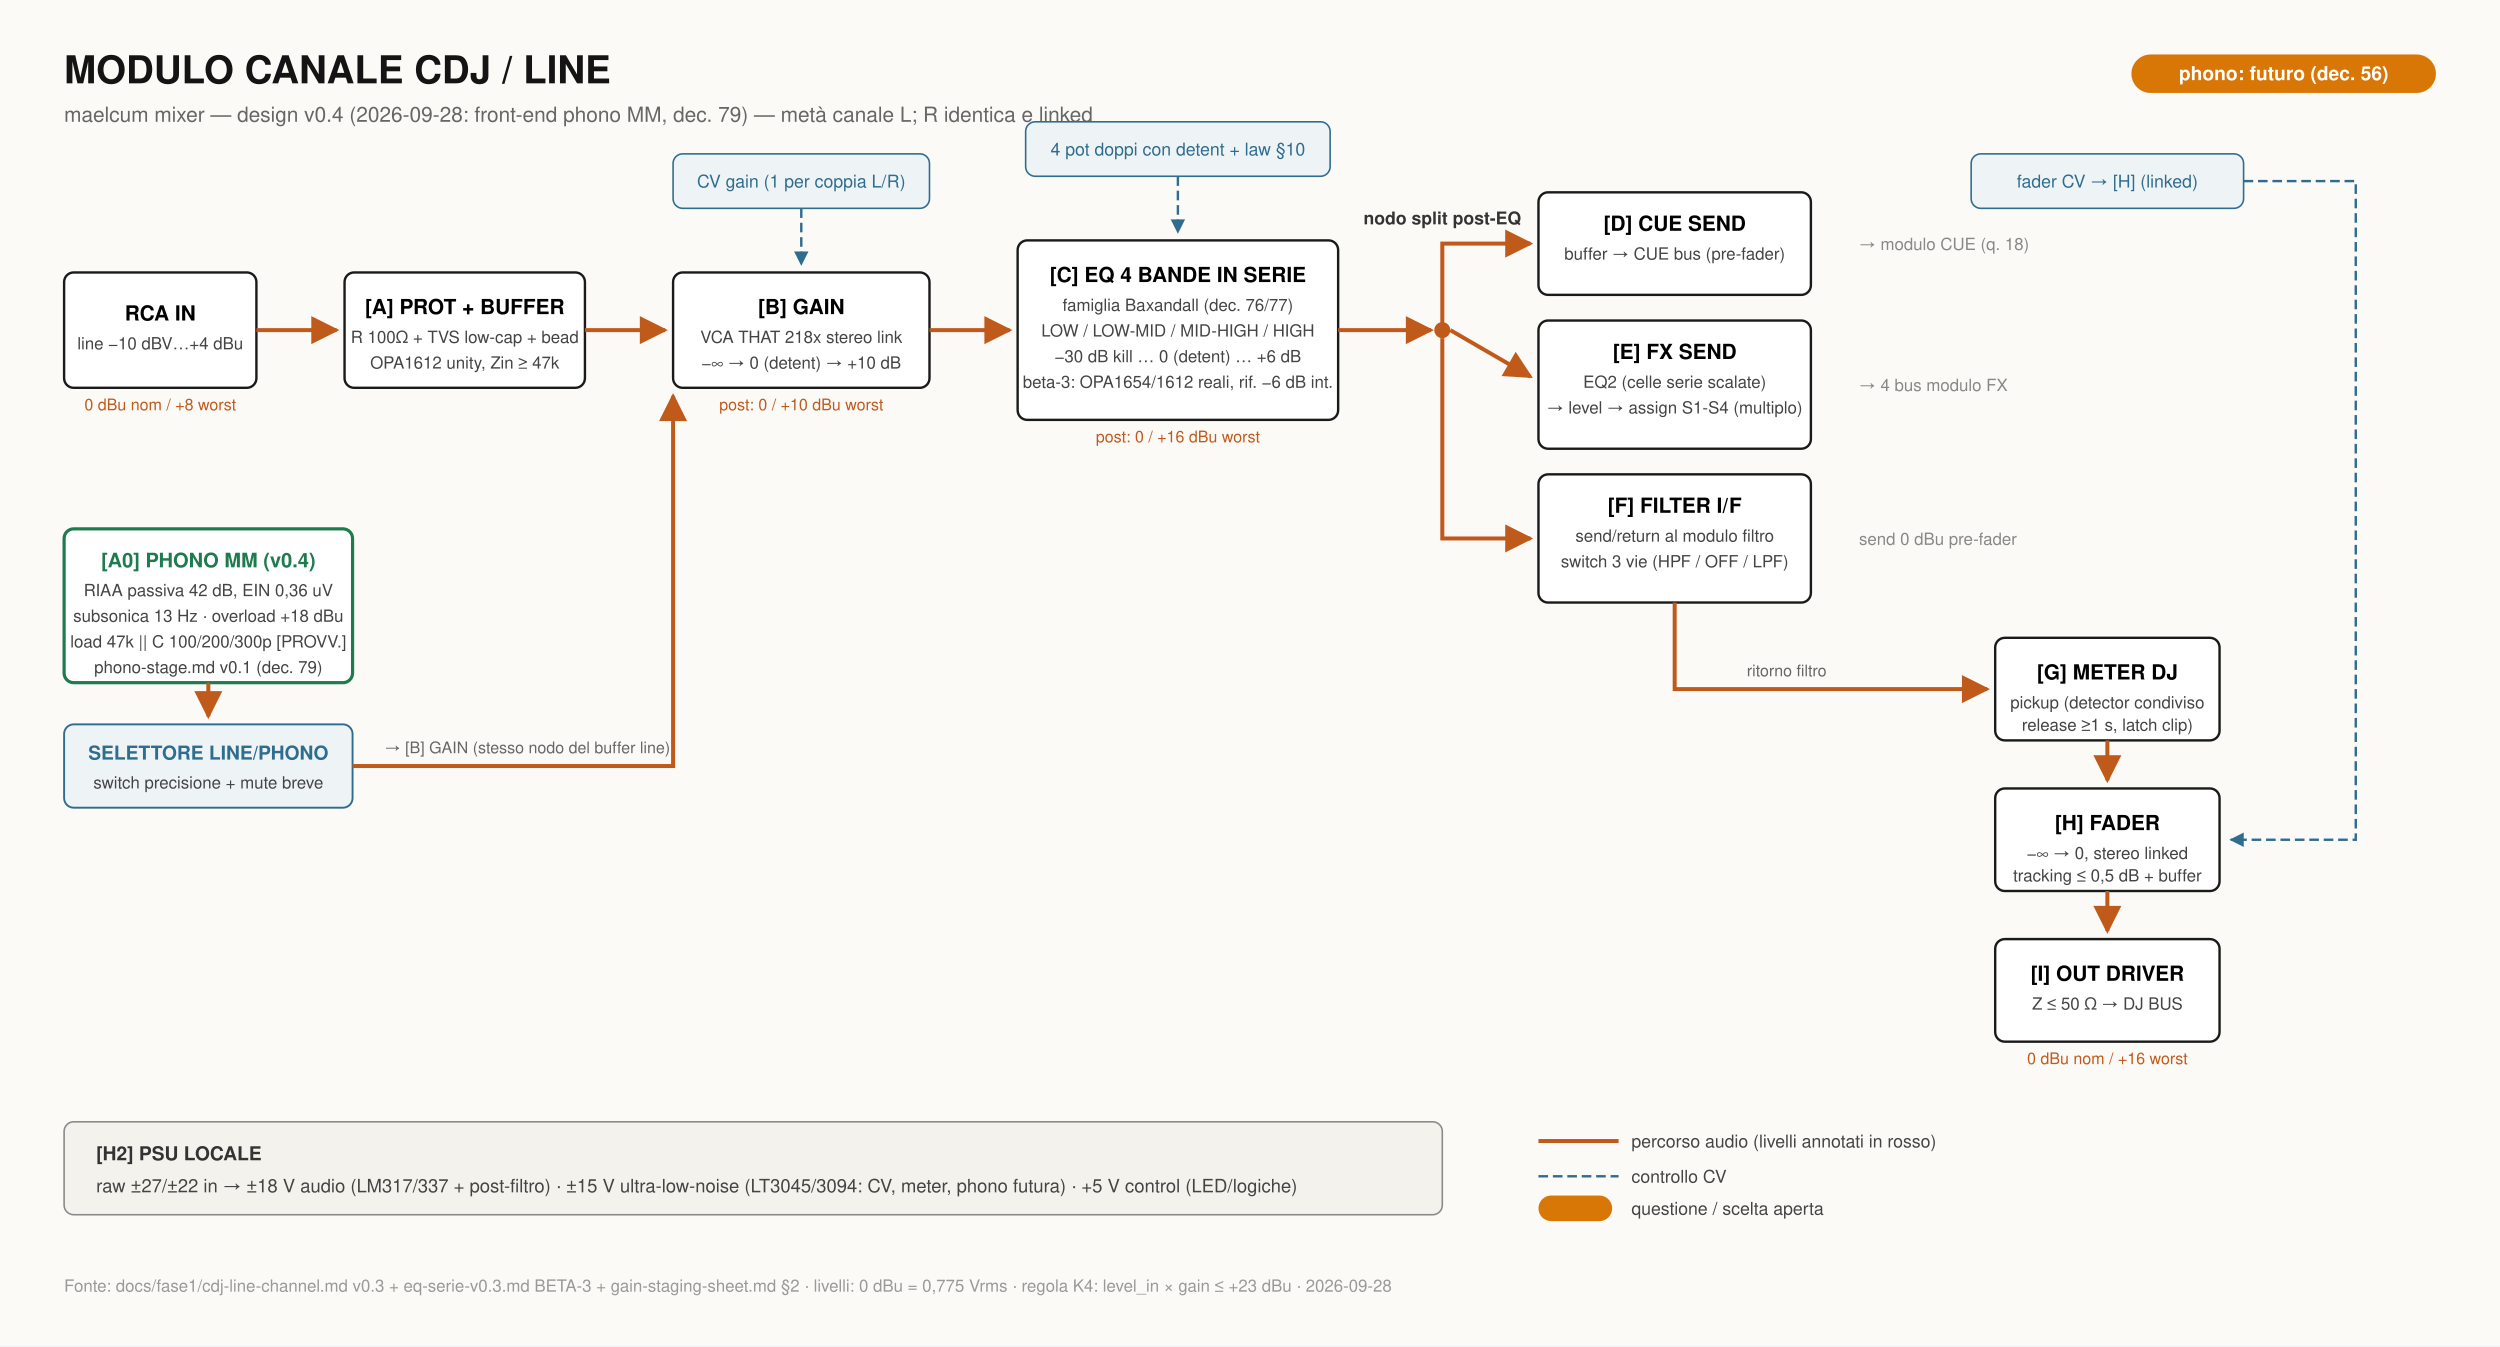
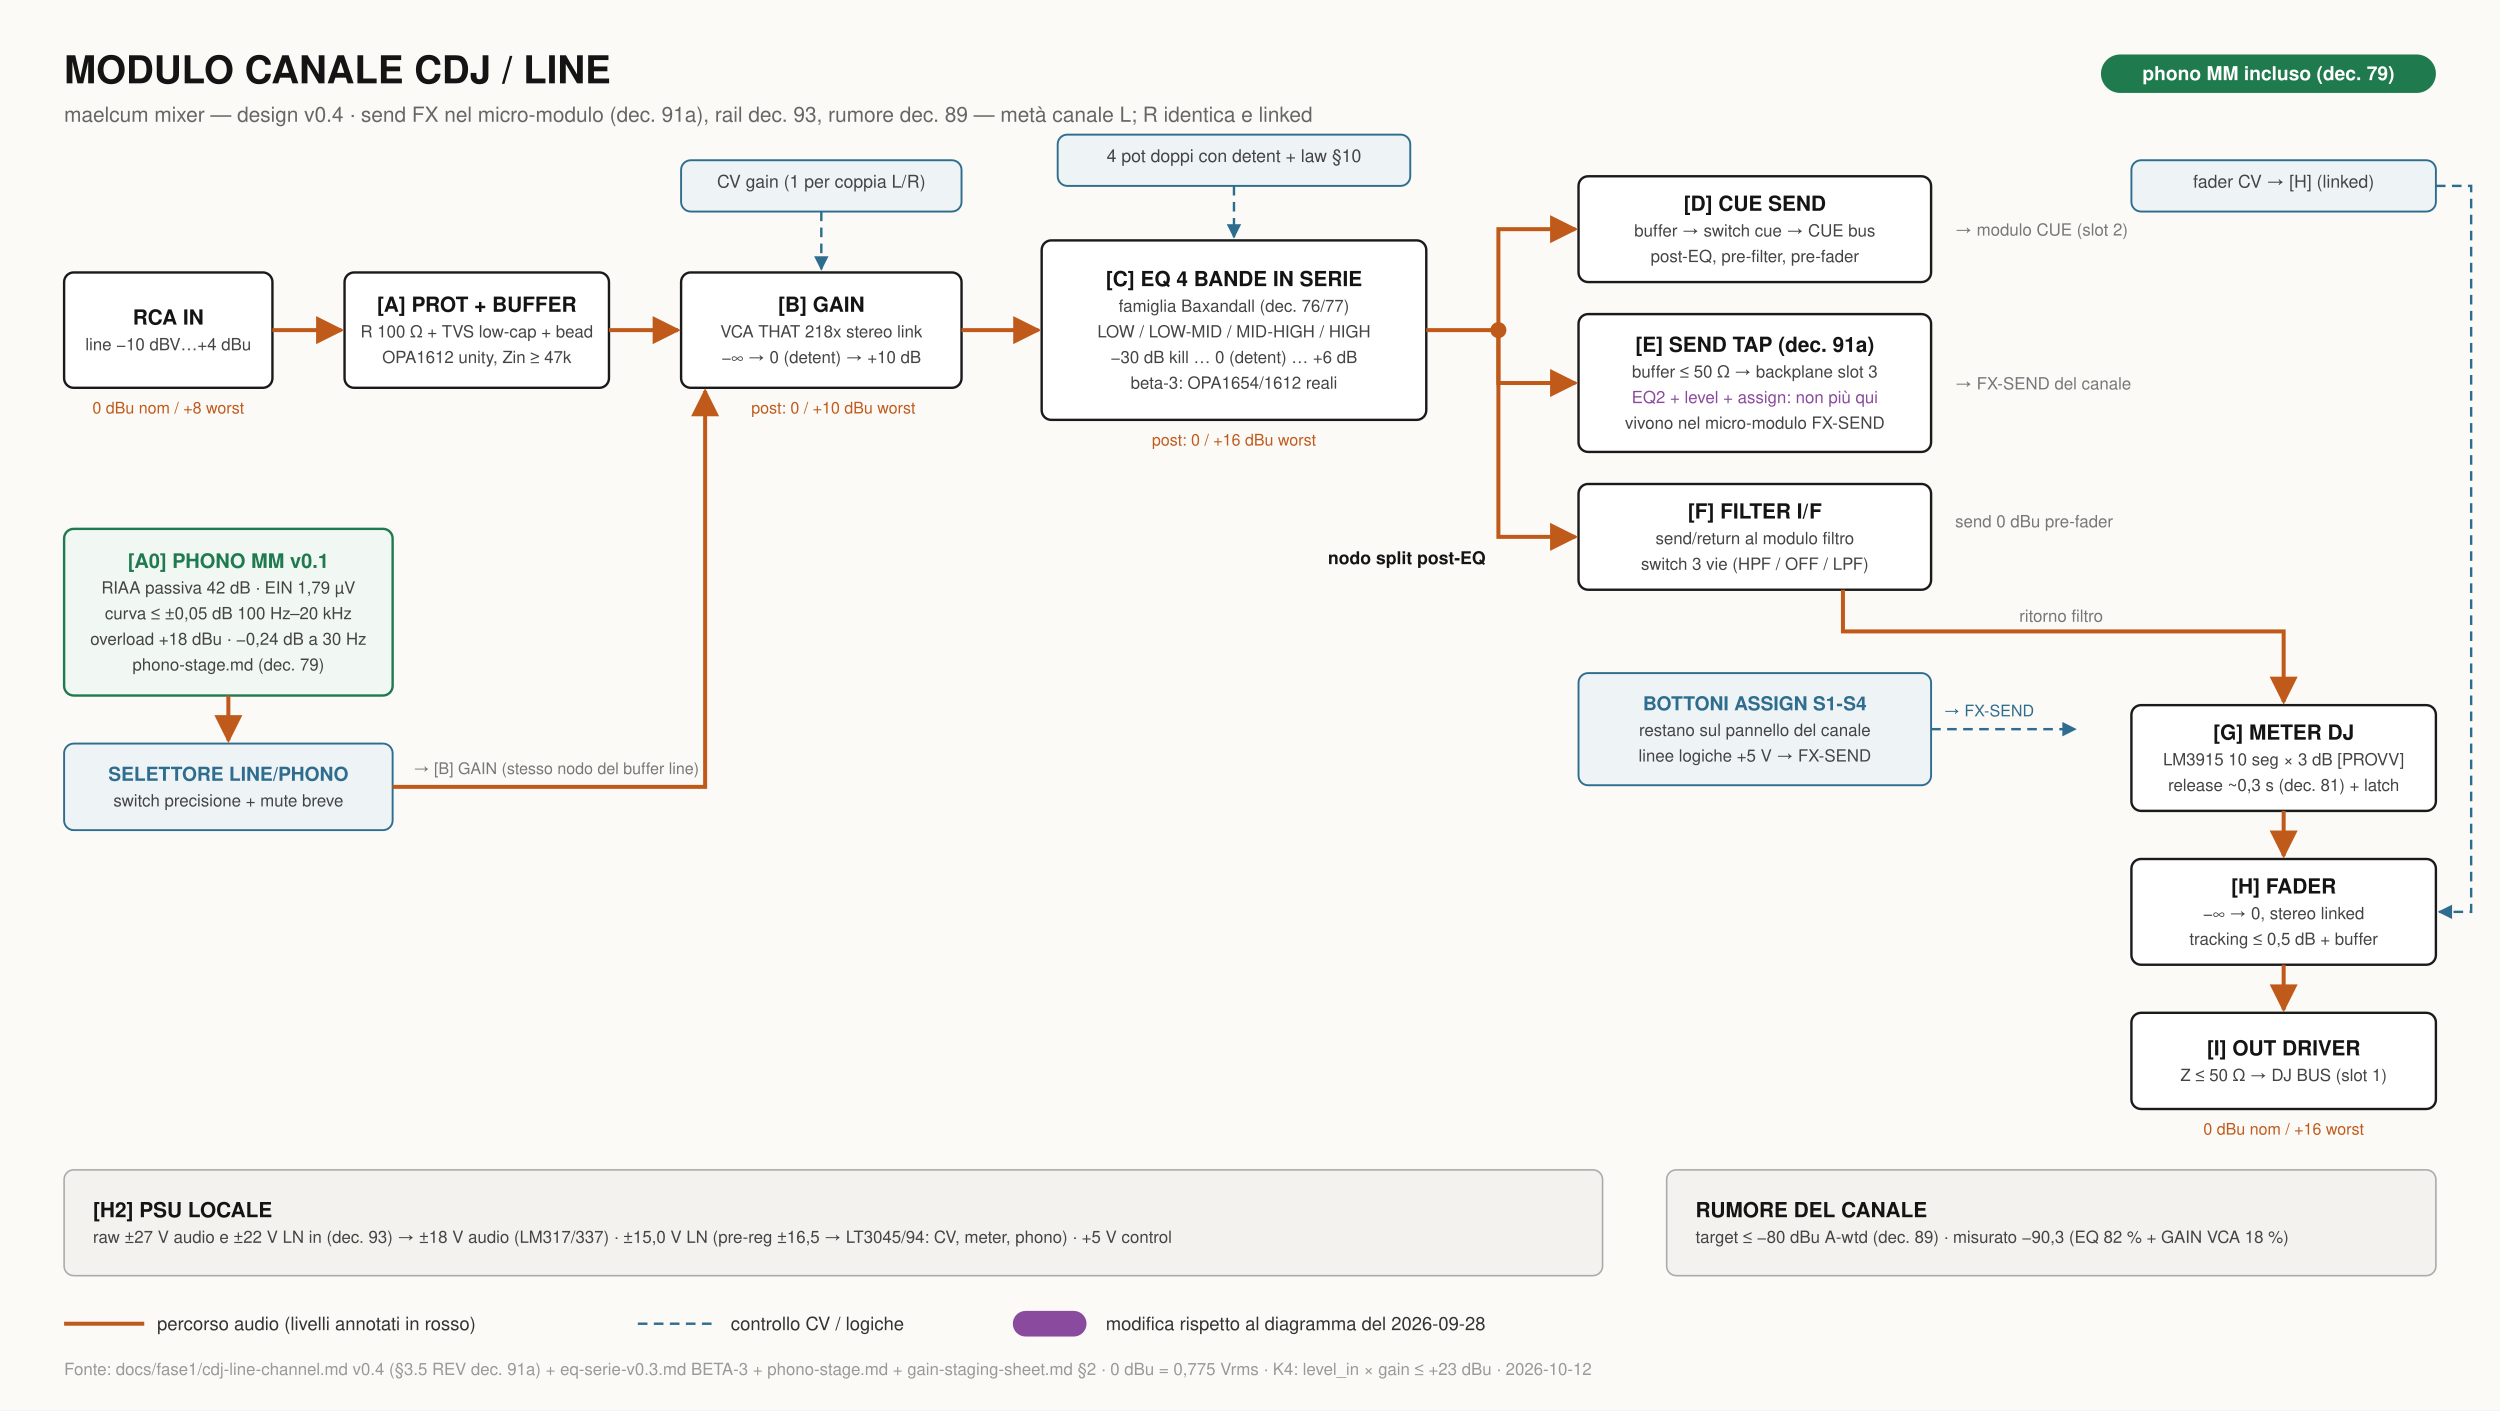
- <svg xmlns="http://www.w3.org/2000/svg" viewBox="0 0 1560 840" font-family="Helvetica Neue, Helvetica, Arial, sans-serif">
+ <svg xmlns="http://www.w3.org/2000/svg" viewBox="0 0 1560 880" font-family="Helvetica Neue, Helvetica, Arial, sans-serif">
  <defs>
    <marker id="ar" viewBox="0 0 10 10" refX="9" refY="5" markerWidth="7" markerHeight="7" orient="auto-start-reverse">
      <path d="M0,0 L10,5 L0,10 z" fill="#C05A1B" />
+     </marker>
+     <marker id="arb" viewBox="0 0 10 10" refX="9" refY="5" markerWidth="7" markerHeight="7" orient="auto-start-reverse">
+       <path d="M0,0 L10,5 L0,10 z" fill="#8A4A9E" />
    </marker>
    <marker id="arw" viewBox="0 0 10 10" refX="9" refY="5" markerWidth="6" markerHeight="6" orient="auto-start-reverse">
      <path d="M0,0 L10,5 L0,10 z" fill="#2F6D8E" />
    </marker>
  </defs>
-   <rect width="1560" height="840" fill="#FBFAF7" />
+   <rect width="1560" height="880" fill="#FBFAF7" />
  <text x="40" y="52" font-size="24" font-weight="700" fill="#141414">MODULO CANALE CDJ / LINE</text>
-   <text x="40" y="76" font-size="13" fill="#666">maelcum mixer — design v0.4 (2026-09-28: front-end phono MM, dec. 79) — metà canale L; R identica e linked</text>
-   <rect x="1330" y="34" width="190" height="24" rx="12" fill="#D97706" />
-   <text x="1425" y="50" font-size="12" font-weight="600" fill="#fff" text-anchor="middle">phono: futuro (dec. 56)</text>
-   <rect x="40" y="330" width="180" height="96" rx="6" fill="#fff" stroke="#1F7A4D" stroke-width="2" />
-   <text x="130" y="354" font-size="12.5" font-weight="700" fill="#1F7A4D" text-anchor="middle">[A0] PHONO MM (v0.4)</text>
-   <text x="130" y="372" font-size="10.5" fill="#444" text-anchor="middle">RIAA passiva 42 dB, EIN 0,36 uV</text>
-   <text x="130" y="388" font-size="10.5" fill="#444" text-anchor="middle">subsonica 13 Hz · overload +18 dBu</text>
-   <text x="130" y="404" font-size="10.5" fill="#444" text-anchor="middle">load 47k || C 100/200/300p [PROVV.]</text>
-   <text x="130" y="420" font-size="10.5" fill="#444" text-anchor="middle">phono-stage.md v0.1 (dec. 79)</text>
-   <rect x="40" y="452" width="180" height="52" rx="6" fill="#EEF3F6" stroke="#2F6D8E" stroke-width="1.2" />
-   <text x="130" y="474" font-size="12" font-weight="700" fill="#2F6D8E" text-anchor="middle">SELETTORE LINE/PHONO</text>
-   <text x="130" y="492" font-size="10.5" fill="#444" text-anchor="middle">switch precisione + mute breve</text>
-   <path d="M 130 426 L 130 447" stroke="#C05A1B" stroke-width="2.5" fill="none" marker-end="url(#ar)" />
-   <path d="M 220 478 L 420 478 L 420 247" stroke="#C05A1B" stroke-width="2.5" fill="none" marker-end="url(#ar)" />
-   <text x="240" y="470" font-size="10" fill="#666">→ [B] GAIN (stesso nodo del buffer line)</text>
-   <g>
-     <rect x="40" y="170" width="120" height="72" rx="6" fill="#fff" stroke="#1A1A1A" stroke-width="1.5" />
-     <text x="100" y="200" font-size="13" font-weight="700" text-anchor="middle">RCA IN</text>
-     <text x="100" y="218" font-size="10.5" fill="#444" text-anchor="middle">line −10 dBV…+4 dBu</text>
-     <text x="100" y="256" font-size="10" fill="#C05A1B" text-anchor="middle">0 dBu nom / +8 worst</text>
-     <rect x="215" y="170" width="150" height="72" rx="6" fill="#fff" stroke="#1A1A1A" stroke-width="1.5" />
-     <text x="290" y="196" font-size="13" font-weight="700" text-anchor="middle">[A] PROT + BUFFER</text>
-     <text x="290" y="214" font-size="10.5" fill="#444" text-anchor="middle">R 100Ω + TVS low-cap + bead</text>
-     <text x="290" y="230" font-size="10.5" fill="#444" text-anchor="middle">OPA1612 unity, Zin ≥ 47k</text>
-     <rect x="420" y="170" width="160" height="72" rx="6" fill="#fff" stroke="#1A1A1A" stroke-width="1.5" />
-     <text x="500" y="196" font-size="13" font-weight="700" text-anchor="middle">[B] GAIN</text>
-     <text x="500" y="214" font-size="10.5" fill="#444" text-anchor="middle">VCA THAT 218x stereo link</text>
-     <text x="500" y="230" font-size="10.5" fill="#444" text-anchor="middle">−∞ → 0 (detent) → +10 dB</text>
-     <text x="500" y="256" font-size="10" fill="#C05A1B" text-anchor="middle">post: 0 / +10 dBu worst</text>
-     <rect x="635" y="150" width="200" height="112" rx="6" fill="#fff" stroke="#1A1A1A" stroke-width="1.5" />
-     <text x="735" y="176" font-size="13" font-weight="700" text-anchor="middle">[C] EQ 4 BANDE IN SERIE</text>
-     <text x="735" y="194" font-size="10.5" fill="#444" text-anchor="middle">famiglia Baxandall (dec. 76/77)</text>
-     <text x="735" y="210" font-size="10.5" fill="#444" text-anchor="middle">LOW / LOW-MID / MID-HIGH / HIGH</text>
-     <text x="735" y="226" font-size="10.5" fill="#444" text-anchor="middle">−30 dB kill … 0 (detent) … +6 dB</text>
-     <text x="735" y="242" font-size="10.5" fill="#444" text-anchor="middle">beta-3: OPA1654/1612 reali, rif. −6 dB int.</text>
-     <text x="735" y="276" font-size="10" fill="#C05A1B" text-anchor="middle">post: 0 / +16 dBu worst</text>
-     <circle cx="900" cy="206" r="5" fill="#C05A1B" />
-     <text x="900" y="140" font-size="11" font-weight="600" fill="#333" text-anchor="middle">nodo split post-EQ</text>
-     <rect x="960" y="120" width="170" height="64" rx="6" fill="#fff" stroke="#1A1A1A" stroke-width="1.5" />
-     <text x="1045" y="144" font-size="13" font-weight="700" text-anchor="middle">[D] CUE SEND</text>
-     <text x="1045" y="162" font-size="10.5" fill="#444" text-anchor="middle">buffer → CUE bus (pre-fader)</text>
-     <text x="1160" y="156" font-size="10.5" fill="#888">→ modulo CUE (q. 18)</text>
-     <rect x="960" y="200" width="170" height="80" rx="6" fill="#fff" stroke="#1A1A1A" stroke-width="1.5" />
-     <text x="1045" y="224" font-size="13" font-weight="700" text-anchor="middle">[E] FX SEND</text>
-     <text x="1045" y="242" font-size="10.5" fill="#444" text-anchor="middle">EQ2 (celle serie scalate)</text>
-     <text x="1045" y="258" font-size="10.5" fill="#444" text-anchor="middle">→ level → assign S1-S4 (multiplo)</text>
-     <text x="1160" y="244" font-size="10.5" fill="#888">→ 4 bus modulo FX</text>
-     <rect x="960" y="296" width="170" height="80" rx="6" fill="#fff" stroke="#1A1A1A" stroke-width="1.5" />
-     <text x="1045" y="320" font-size="13" font-weight="700" text-anchor="middle">[F] FILTER I/F</text>
-     <text x="1045" y="338" font-size="10.5" fill="#444" text-anchor="middle">send/return al modulo filtro</text>
-     <text x="1045" y="354" font-size="10.5" fill="#444" text-anchor="middle">switch 3 vie (HPF / OFF / LPF)</text>
-     <text x="1160" y="340" font-size="10.5" fill="#888">send 0 dBu pre-fader</text>
-     <path d="M 1045 376 L 1045 430 L 1240 430" fill="none" stroke="#C05A1B" stroke-width="2.5" marker-end="url(#ar)" />
-     <text x="1090" y="422" font-size="10" fill="#666">ritorno filtro</text>
-     <rect x="1245" y="398" width="140" height="64" rx="6" fill="#fff" stroke="#1A1A1A" stroke-width="1.5" />
-     <text x="1315" y="424" font-size="13" font-weight="700" text-anchor="middle">[G] METER DJ</text>
-     <text x="1315" y="442" font-size="10.5" fill="#444" text-anchor="middle">pickup (detector condiviso</text>
-     <text x="1315" y="456" font-size="10.5" fill="#444" text-anchor="middle">release ≥1 s, latch clip)</text>
-     <rect x="1245" y="492" width="140" height="64" rx="6" fill="#fff" stroke="#1A1A1A" stroke-width="1.5" />
-     <text x="1315" y="518" font-size="13" font-weight="700" text-anchor="middle">[H] FADER</text>
-     <text x="1315" y="536" font-size="10.5" fill="#444" text-anchor="middle">−∞ → 0, stereo linked</text>
-     <text x="1315" y="550" font-size="10.5" fill="#444" text-anchor="middle">tracking ≤ 0,5 dB + buffer</text>
-     <rect x="1245" y="586" width="140" height="64" rx="6" fill="#fff" stroke="#1A1A1A" stroke-width="1.5" />
-     <text x="1315" y="612" font-size="13" font-weight="700" text-anchor="middle">[I] OUT DRIVER</text>
-     <text x="1315" y="630" font-size="10.5" fill="#444" text-anchor="middle">Z ≤ 50 Ω → DJ BUS</text>
-     <text x="1315" y="664" font-size="10" fill="#C05A1B" text-anchor="middle">0 dBu nom / +16 worst</text>
-   </g>
-   <g stroke="#C05A1B" stroke-width="2.5" fill="none">
-     <path d="M 160 206 L 210 206" marker-end="url(#ar)" />
-     <path d="M 365 206 L 415 206" marker-end="url(#ar)" />
-     <path d="M 580 206 L 630 206" marker-end="url(#ar)" />
-     <path d="M 835 206 L 893 206" marker-end="url(#ar)" />
-     <path d="M 900 211 L 900 152 L 955 152" marker-end="url(#ar)" />
-     <path d="M 905 206 L 955 235" marker-end="url(#ar)" />
-     <path d="M 900 211 L 900 336 L 955 336" marker-end="url(#ar)" />
-     <path d="M 1315 462 L 1315 487" marker-end="url(#ar)" />
-     <path d="M 1315 556 L 1315 581" marker-end="url(#ar)" />
-   </g>
-   <g stroke="#2F6D8E" stroke-width="1.5" stroke-dasharray="6 3" fill="none">
-     <path d="M 500 130 L 500 165" marker-end="url(#arw)" />
-     <path d="M 735 110 L 735 145" marker-end="url(#arw)" />
-     <path d="M 1315 130 L 1315 490 " marker-end="url(#arw)" stroke-dasharray="6 3" opacity="0.0" />
-   </g>
-   <rect x="420" y="96" width="160" height="34" rx="6" fill="#EEF3F6" stroke="#2F6D8E" stroke-width="1" />
-   <text x="500" y="117" font-size="11" fill="#2F6D8E" text-anchor="middle">CV gain (1 per coppia L/R)</text>
-   <rect x="640" y="76" width="190" height="34" rx="6" fill="#EEF3F6" stroke="#2F6D8E" stroke-width="1" />
-   <text x="735" y="97" font-size="11" fill="#2F6D8E" text-anchor="middle">4 pot doppi con detent + law §10</text>
-   <rect x="1230" y="96" width="170" height="34" rx="6" fill="#EEF3F6" stroke="#2F6D8E" stroke-width="1" />
-   <text x="1315" y="117" font-size="11" fill="#2F6D8E" text-anchor="middle">fader CV → [H] (linked)</text>
-   <path d="M 1400 113 L 1470 113 L 1470 524 L 1392 524" stroke="#2F6D8E" stroke-width="1.5" stroke-dasharray="6 3" fill="none" marker-end="url(#arw)" />
-   <rect x="40" y="700" width="860" height="58" rx="6" fill="#F4F2EC" stroke="#8A8A8A" stroke-width="1" />
-   <text x="60" y="724" font-size="12" font-weight="700" fill="#333">[H2] PSU LOCALE</text>
-   <text x="60" y="744" font-size="11.5" fill="#444">raw ±27/±22 in → ±18 V audio (LM317/337 + post-filtro) · ±15 V ultra-low-noise (LT3045/3094: CV, meter, phono futura) · +5 V control (LED/logiche)</text>
-   <g font-size="11" fill="#444">
-     <line x1="960" y1="712" x2="1010" y2="712" stroke="#C05A1B" stroke-width="2.5" />
-     <text x="1018" y="716">percorso audio (livelli annotati in rosso)</text>
-     <line x1="960" y1="734" x2="1010" y2="734" stroke="#2F6D8E" stroke-width="1.5" stroke-dasharray="6 3" />
-     <text x="1018" y="738">controllo CV</text>
-     <rect x="960" y="746" width="46" height="16" rx="8" fill="#D97706" />
-     <text x="1018" y="758">questione / scelta aperta</text>
-   </g>
-   <text x="40" y="806" font-size="10.5" fill="#999">Fonte: docs/fase1/cdj-line-channel.md v0.3 + eq-serie-v0.3.md BETA-3 + gain-staging-sheet.md §2 · livelli: 0 dBu = 0,775 Vrms · regola K4: level_in × gain ≤ +23 dBu · 2026-09-28</text>
+   <text x="40" y="76" font-size="13" fill="#666">maelcum mixer — design v0.4 · send FX nel micro-modulo (dec. 91a), rail dec. 93, rumore dec. 89 — metà canale L; R identica e linked</text>
+   <rect x="1311" y="34" width="209" height="24" rx="12" fill="#1F7A4D" />
+   <text x="1415.5" y="50" font-size="12" font-weight="600" fill="#fff" text-anchor="middle">phono MM incluso (dec. 79)</text>
+   <rect x="40" y="170" width="130" height="72" rx="6" fill="#fff" stroke="#1A1A1A" stroke-width="1.5" />
+   <text x="105" y="202.55" font-size="13" font-weight="700" fill="#141414" text-anchor="middle">RCA IN</text>
+   <text x="105" y="218.55" font-size="10.5" fill="#444" text-anchor="middle">line −10 dBV…+4 dBu</text>
+   <text x="105" y="258" font-size="10" fill="#C05A1B" text-anchor="middle">0 dBu nom / +8 worst</text>
+   <rect x="215" y="170" width="165" height="72" rx="6" fill="#fff" stroke="#1A1A1A" stroke-width="1.5" />
+   <text x="297.5" y="194.55" font-size="13" font-weight="700" fill="#141414" text-anchor="middle">[A] PROT + BUFFER</text>
+   <text x="297.5" y="210.55" font-size="10.5" fill="#444" text-anchor="middle">R 100 Ω + TVS low-cap + bead</text>
+   <text x="297.5" y="226.55" font-size="10.5" fill="#444" text-anchor="middle">OPA1612 unity, Zin ≥ 47k</text>
+   <rect x="425" y="170" width="175" height="72" rx="6" fill="#fff" stroke="#1A1A1A" stroke-width="1.5" />
+   <text x="512.5" y="194.55" font-size="13" font-weight="700" fill="#141414" text-anchor="middle">[B] GAIN</text>
+   <text x="512.5" y="210.55" font-size="10.5" fill="#444" text-anchor="middle">VCA THAT 218x stereo link</text>
+   <text x="512.5" y="226.55" font-size="10.5" fill="#444" text-anchor="middle">−∞ → 0 (detent) → +10 dB</text>
+   <text x="520" y="258" font-size="10" fill="#C05A1B" text-anchor="middle">post: 0 / +10 dBu worst</text>
+   <rect x="650" y="150" width="240" height="112" rx="6" fill="#fff" stroke="#1A1A1A" stroke-width="1.5" />
+   <text x="770" y="178.55" font-size="13" font-weight="700" fill="#141414" text-anchor="middle">[C] EQ 4 BANDE IN SERIE</text>
+   <text x="770" y="194.55" font-size="10.5" fill="#444" text-anchor="middle">famiglia Baxandall (dec. 76/77)</text>
+   <text x="770" y="210.55" font-size="10.5" fill="#444" text-anchor="middle">LOW / LOW-MID / MID-HIGH / HIGH</text>
+   <text x="770" y="226.55" font-size="10.5" fill="#444" text-anchor="middle">−30 dB kill … 0 (detent) … +6 dB</text>
+   <text x="770" y="242.55" font-size="10.5" fill="#444" text-anchor="middle">beta-3: OPA1654/1612 reali</text>
+   <text x="770" y="278" font-size="10" fill="#C05A1B" text-anchor="middle">post: 0 / +16 dBu worst</text>
+   <path d="M 170 206 L 213 206" stroke="#C05A1B" stroke-width="2.5" fill="none" marker-end="url(#ar)" />
+   <path d="M 380 206 L 423 206" stroke="#C05A1B" stroke-width="2.5" fill="none" marker-end="url(#ar)" />
+   <path d="M 600 206 L 648 206" stroke="#C05A1B" stroke-width="2.5" fill="none" marker-end="url(#ar)" />
+   <rect x="425" y="100" width="175" height="32" rx="6" fill="#EEF3F6" stroke="#2F6D8E" stroke-width="1.2" />
+   <text x="512.5" y="117.1" font-size="11" fill="#444" text-anchor="middle">CV gain (1 per coppia L/R)</text>
+   <path d="M 512.5 132 L 512.5 168" stroke="#2F6D8E" stroke-width="1.5" fill="none" stroke-dasharray="6 4" marker-end="url(#arw)" />
+   <rect x="660" y="84" width="220" height="32" rx="6" fill="#EEF3F6" stroke="#2F6D8E" stroke-width="1.2" />
+   <text x="770" y="101.1" font-size="11" fill="#444" text-anchor="middle">4 pot doppi con detent + law §10</text>
+   <path d="M 770 116 L 770 148" stroke="#2F6D8E" stroke-width="1.5" fill="none" stroke-dasharray="6 4" marker-end="url(#arw)" />
+   <path d="M 890 206 L 935 206" stroke="#C05A1B" stroke-width="2.5" fill="none" />
+   <text x="927" y="352" font-size="11" font-weight="700" fill="#141414" text-anchor="end">nodo split post-EQ</text>
+   <rect x="985" y="110" width="220" height="66" rx="6" fill="#fff" stroke="#1A1A1A" stroke-width="1.5" />
+   <text x="1095" y="131.55" font-size="13" font-weight="700" fill="#141414" text-anchor="middle">[D] CUE SEND</text>
+   <text x="1095" y="147.55" font-size="10.5" fill="#444" text-anchor="middle">buffer → switch cue → CUE bus</text>
+   <text x="1095" y="163.55" font-size="10.5" fill="#444" text-anchor="middle">post-EQ, pre-filter, pre-fader</text>
+   <rect x="985" y="196" width="220" height="86" rx="6" fill="#fff" stroke="#1A1A1A" stroke-width="1.5" />
+   <text x="1095" y="219.55" font-size="13" font-weight="700" fill="#141414" text-anchor="middle">[E] SEND TAP (dec. 91a)</text>
+   <text x="1095" y="235.55" font-size="10.5" fill="#444" text-anchor="middle">buffer ≤ 50 Ω → backplane slot 3</text>
+   <text x="1095" y="251.55" font-size="10.5" fill="#8A4A9E" text-anchor="middle">EQ2 + level + assign: non più qui</text>
+   <text x="1095" y="267.55" font-size="10.5" fill="#444" text-anchor="middle">vivono nel micro-modulo FX-SEND</text>
+   <rect x="985" y="302" width="220" height="66" rx="6" fill="#fff" stroke="#1A1A1A" stroke-width="1.5" />
+   <text x="1095" y="323.55" font-size="13" font-weight="700" fill="#141414" text-anchor="middle">[F] FILTER I/F</text>
+   <text x="1095" y="339.55" font-size="10.5" fill="#444" text-anchor="middle">send/return al modulo filtro</text>
+   <text x="1095" y="355.55" font-size="10.5" fill="#444" text-anchor="middle">switch 3 vie (HPF / OFF / LPF)</text>
+   <path d="M 935 206 L 935 143 L 983 143" stroke="#C05A1B" stroke-width="2.5" fill="none" marker-end="url(#ar)" />
+   <path d="M 935 206 L 935 239 L 983 239" stroke="#C05A1B" stroke-width="2.5" fill="none" marker-end="url(#ar)" />
+   <path d="M 935 206 L 935 335 L 983 335" stroke="#C05A1B" stroke-width="2.5" fill="none" marker-end="url(#ar)" />
+   <circle cx="935" cy="206" r="5" fill="#C05A1B" />
+   <text x="1220" y="147" font-size="10.5" fill="#777">→ modulo CUE (slot 2)</text>
+   <text x="1220" y="243" font-size="10.5" fill="#777">→ FX-SEND del canale</text>
+   <text x="1220" y="329" font-size="10.5" fill="#777">send 0 dBu pre-fader</text>
+   <rect x="985" y="420" width="220" height="70" rx="6" fill="#EEF3F6" stroke="#2F6D8E" stroke-width="1.2" />
+   <text x="1095" y="443.2" font-size="12" font-weight="700" fill="#2F6D8E" text-anchor="middle">BOTTONI ASSIGN S1-S4</text>
+   <text x="1095" y="459.2" font-size="10.5" fill="#444" text-anchor="middle">restano sul pannello del canale</text>
+   <text x="1095" y="475.2" font-size="10.5" fill="#444" text-anchor="middle">linee logiche +5 V → FX-SEND</text>
+   <path d="M 1205 455 L 1295 455" stroke="#2F6D8E" stroke-width="1.5" fill="none" stroke-dasharray="6 4" marker-end="url(#arw)" />
+   <text x="1213" y="447" font-size="10" fill="#2F6D8E">→ FX-SEND</text>
+   <rect x="1330" y="440" width="190" height="66" rx="6" fill="#fff" stroke="#1A1A1A" stroke-width="1.5" />
+   <text x="1425" y="461.55" font-size="13" font-weight="700" fill="#141414" text-anchor="middle">[G] METER DJ</text>
+   <text x="1425" y="477.55" font-size="10.5" fill="#444" text-anchor="middle">LM3915 10 seg × 3 dB [PROVV]</text>
+   <text x="1425" y="493.55" font-size="10.5" fill="#444" text-anchor="middle">release ~0,3 s (dec. 81) + latch</text>
+   <rect x="1330" y="536" width="190" height="66" rx="6" fill="#fff" stroke="#1A1A1A" stroke-width="1.5" />
+   <text x="1425" y="557.55" font-size="13" font-weight="700" fill="#141414" text-anchor="middle">[H] FADER</text>
+   <text x="1425" y="573.55" font-size="10.5" fill="#444" text-anchor="middle">−∞ → 0, stereo linked</text>
+   <text x="1425" y="589.55" font-size="10.5" fill="#444" text-anchor="middle">tracking ≤ 0,5 dB + buffer</text>
+   <rect x="1330" y="632" width="190" height="60" rx="6" fill="#fff" stroke="#1A1A1A" stroke-width="1.5" />
+   <text x="1425" y="658.55" font-size="13" font-weight="700" fill="#141414" text-anchor="middle">[I] OUT DRIVER</text>
+   <text x="1425" y="674.55" font-size="10.5" fill="#444" text-anchor="middle">Z ≤ 50 Ω → DJ BUS (slot 1)</text>
+   <text x="1425" y="708" font-size="10" fill="#C05A1B" text-anchor="middle">0 dBu nom / +16 worst</text>
+   <path d="M 1150 368 L 1150 394 L 1425 394 L 1425 438" stroke="#C05A1B" stroke-width="2.5" fill="none" marker-end="url(#ar)" />
+   <text x="1260" y="388" font-size="10.5" fill="#777">ritorno filtro</text>
+   <path d="M 1425 506 L 1425 534" stroke="#C05A1B" stroke-width="2.5" fill="none" marker-end="url(#ar)" />
+   <path d="M 1425 602 L 1425 630" stroke="#C05A1B" stroke-width="2.5" fill="none" marker-end="url(#ar)" />
+   <rect x="1330" y="100" width="190" height="32" rx="6" fill="#EEF3F6" stroke="#2F6D8E" stroke-width="1.2" />
+   <text x="1425" y="117.1" font-size="11" fill="#444" text-anchor="middle">fader CV → [H] (linked)</text>
+   <path d="M 1520 116 L 1542 116 L 1542 569 L 1522 569" stroke="#2F6D8E" stroke-width="1.5" fill="none" stroke-dasharray="6 4" marker-end="url(#arw)" />
+   <rect x="40" y="330" width="205" height="104" rx="6" fill="#F1F7F3" stroke="#1F7A4D" stroke-width="1.5" />
+   <text x="142.5" y="354.375" font-size="12.5" font-weight="700" fill="#1F7A4D" text-anchor="middle">[A0] PHONO MM v0.1</text>
+   <text x="142.5" y="370.375" font-size="10.5" fill="#444" text-anchor="middle">RIAA passiva 42 dB · EIN 1,79 µV</text>
+   <text x="142.5" y="386.375" font-size="10.5" fill="#444" text-anchor="middle">curva ≤ ±0,05 dB 100 Hz–20 kHz</text>
+   <text x="142.5" y="402.375" font-size="10.5" fill="#444" text-anchor="middle">overload +18 dBu · −0,24 dB a 30 Hz</text>
+   <text x="142.5" y="418.375" font-size="10.5" fill="#444" text-anchor="middle">phono-stage.md (dec. 79)</text>
+   <rect x="40" y="464" width="205" height="54" rx="6" fill="#EEF3F6" stroke="#2F6D8E" stroke-width="1.2" />
+   <text x="142.5" y="487.2" font-size="12" font-weight="700" fill="#2F6D8E" text-anchor="middle">SELETTORE LINE/PHONO</text>
+   <text x="142.5" y="503.2" font-size="10.5" fill="#444" text-anchor="middle">switch precisione + mute breve</text>
+   <path d="M 142.5 434 L 142.5 462" stroke="#C05A1B" stroke-width="2.5" fill="none" marker-end="url(#ar)" />
+   <path d="M 245 491 L 440 491 L 440 244" stroke="#C05A1B" stroke-width="2.5" fill="none" marker-end="url(#ar)" />
+   <text x="258" y="483" font-size="10" fill="#777">→ [B] GAIN (stesso nodo del buffer line)</text>
+   <rect x="40" y="730" width="960" height="66" rx="6" fill="#F3F2EE" stroke="#AAA" stroke-width="1" />
+   <text x="58" y="759.55" font-size="13" font-weight="700" fill="#141414">[H2] PSU LOCALE</text>
+   <text x="58" y="775.55" font-size="10.5" fill="#444">raw ±27 V audio e ±22 V LN in (dec. 93) → ±18 V audio (LM317/337) · ±15,0 V LN (pre-reg ±16,5 → LT3045/94: CV, meter, phono) · +5 V control</text>
+   <rect x="1040" y="730" width="480" height="66" rx="6" fill="#F3F2EE" stroke="#AAA" stroke-width="1" />
+   <text x="1058" y="759.55" font-size="13" font-weight="700" fill="#141414">RUMORE DEL CANALE</text>
+   <text x="1058" y="775.55" font-size="10.5" fill="#444">target ≤ −80 dBu A-wtd (dec. 89) · misurato −90,3 (EQ 82 % + GAIN VCA 18 %)</text>
+   <path d="M 40 826 L 90 826" stroke="#C05A1B" stroke-width="2.5" />
+   <text x="98" y="830" font-size="11.5" fill="#333">percorso audio (livelli annotati in rosso)</text>
+   <path d="M 398 826 L 448 826" stroke="#2F6D8E" stroke-width="1.5" stroke-dasharray="6 4" />
+   <text x="456" y="830" font-size="11.5" fill="#333">controllo CV / logiche</text>
+   <rect x="632" y="818" width="46" height="16" rx="8" fill="#8A4A9E" />
+   <text x="690" y="830" font-size="11.5" fill="#333">modifica rispetto al diagramma del 2026-09-28</text>
+   <text x="40" y="858" font-size="10.5" fill="#999">Fonte: docs/fase1/cdj-line-channel.md v0.4 (§3.5 REV dec. 91a) + eq-serie-v0.3.md BETA-3 + phono-stage.md + gain-staging-sheet.md §2 · 0 dBu = 0,775 Vrms · K4: level_in × gain ≤ +23 dBu · 2026-10-12</text>
</svg>
